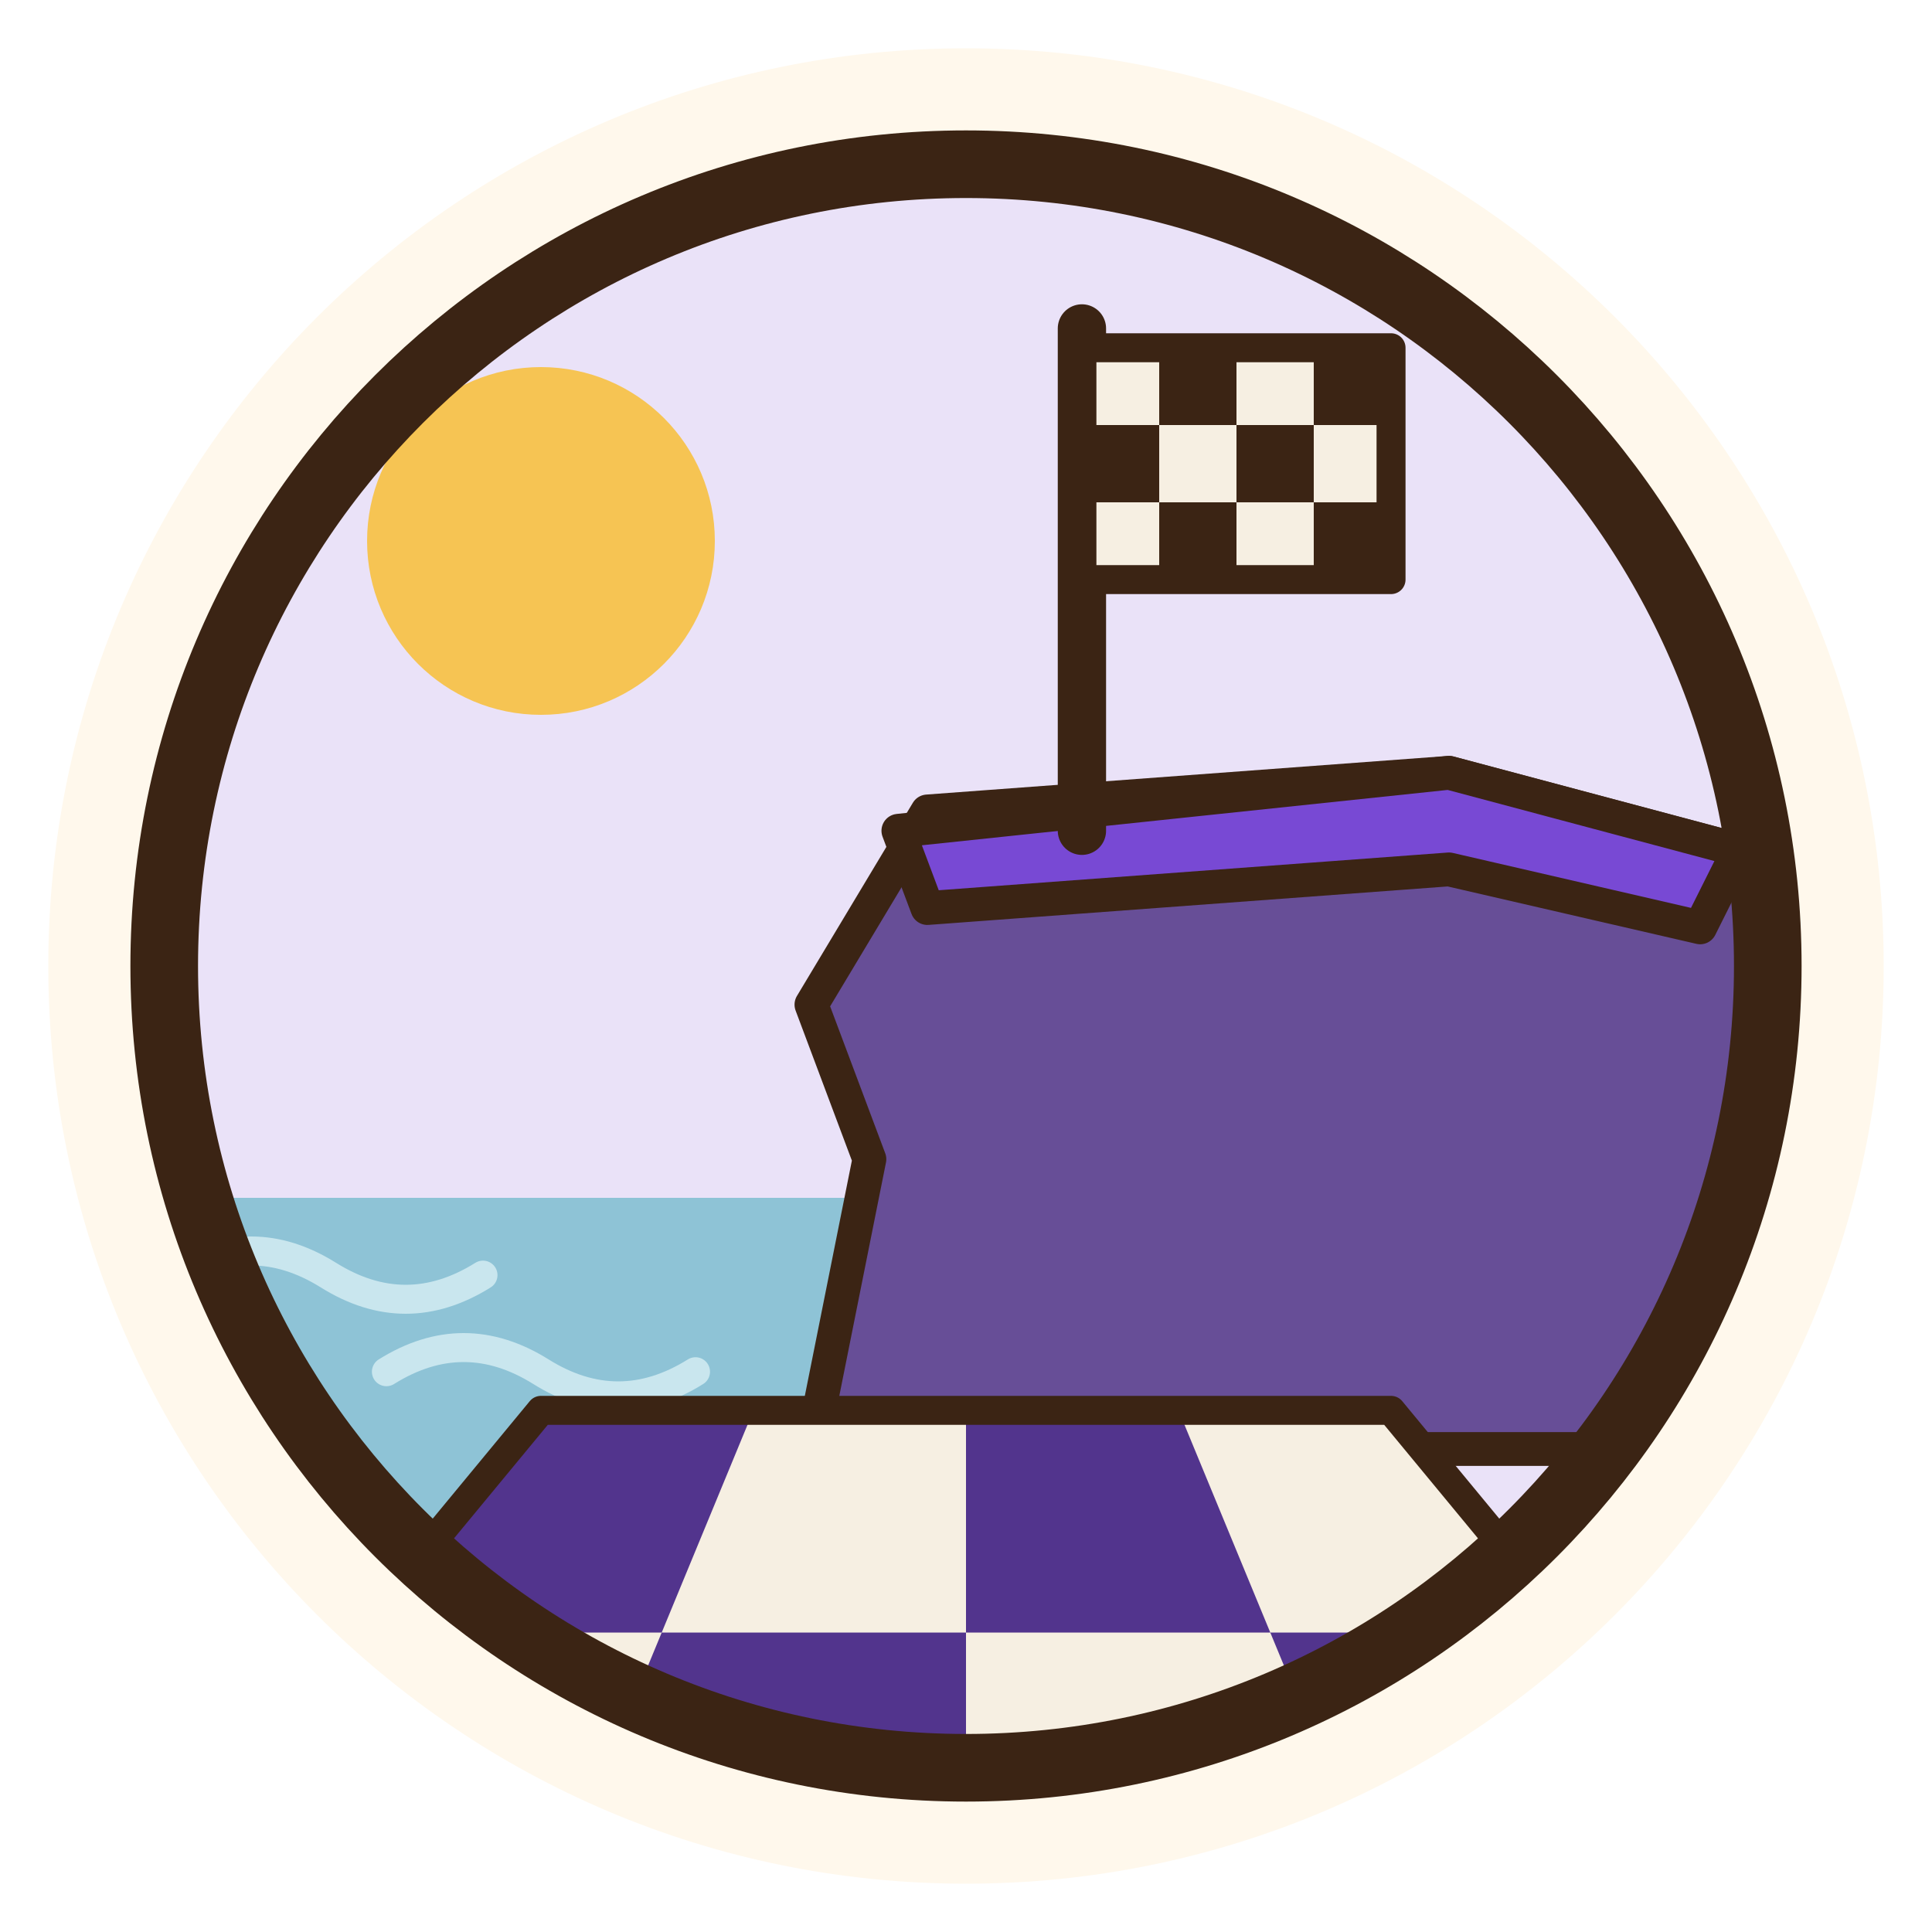
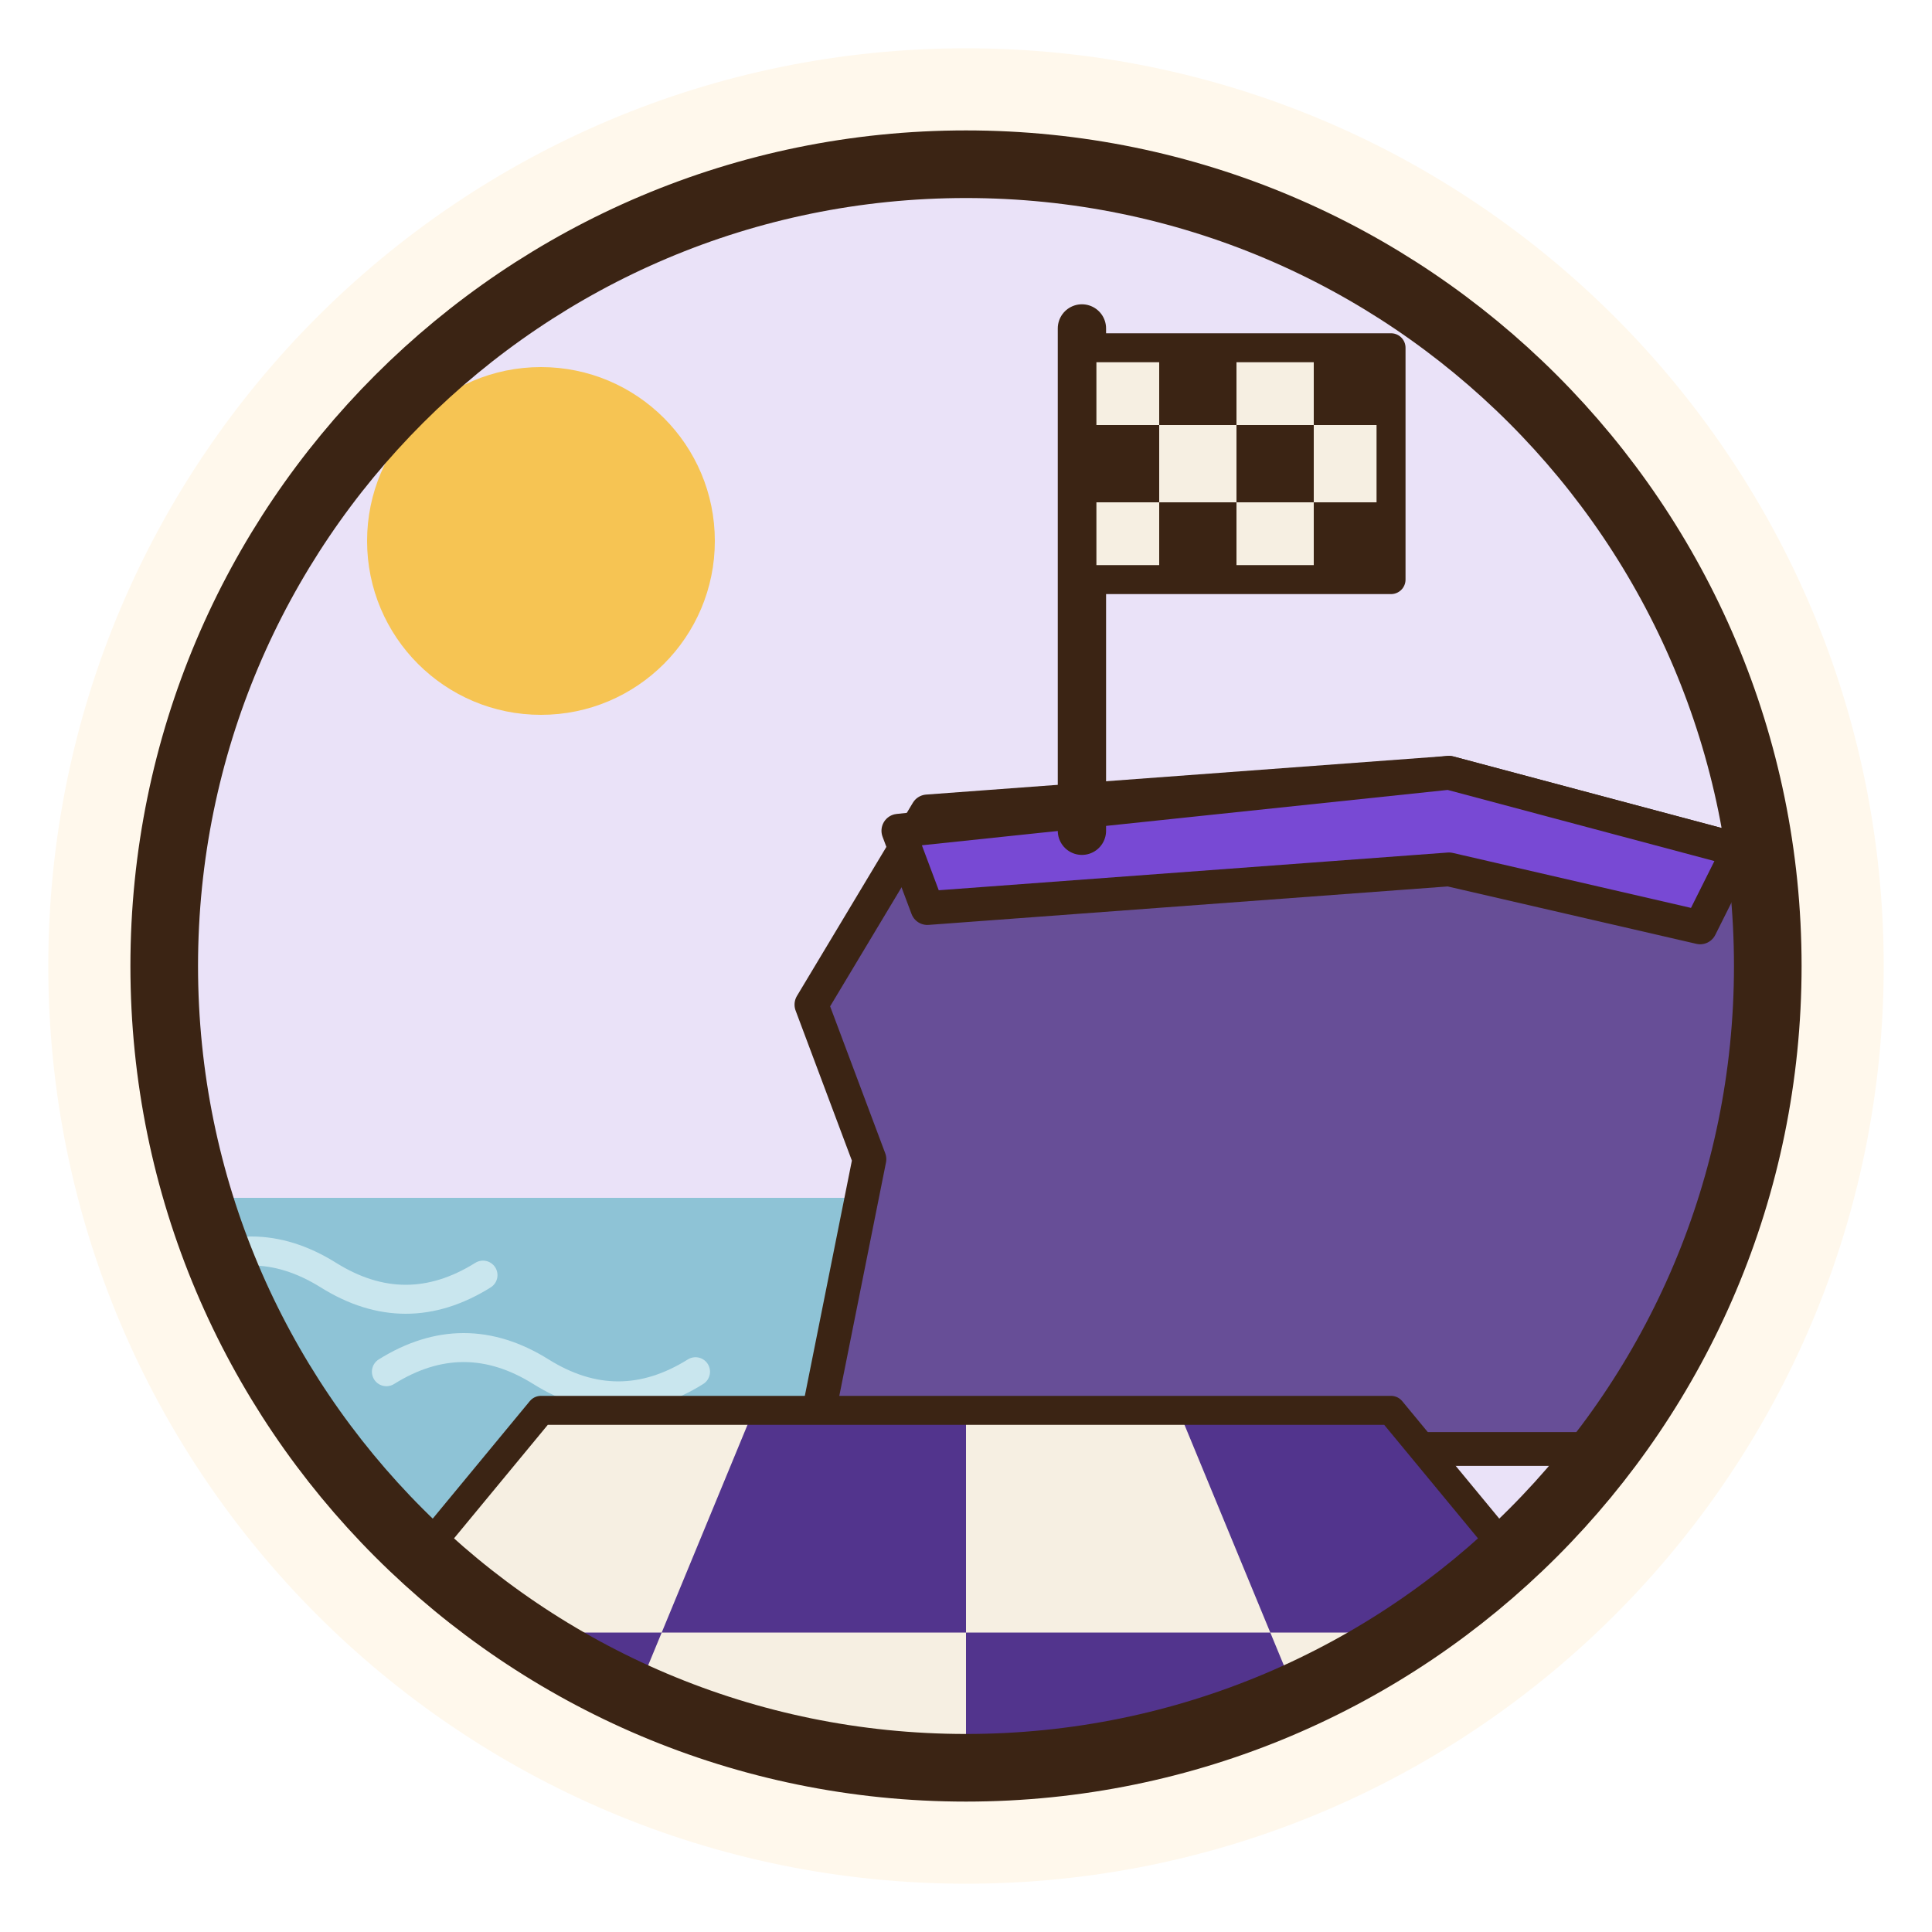
<svg xmlns="http://www.w3.org/2000/svg" viewBox="0 0 200 200" role="img" aria-labelledby="t">
  <defs>
    <clipPath id="c">
      <circle cx="100" cy="100" r="82" />
    </clipPath>
  </defs>
  <circle cx="100" cy="100" r="95" fill="#fff8ec" />
  <g clip-path="url(#c)">
    <rect width="200" height="200" fill="#eae2f8" />
    <circle cx="56" cy="56" r="18" fill="#f6c453" />
    <g stroke="#3b2414" stroke-width="3.5" stroke-linejoin="round" stroke-linecap="round">
      <path d="M0 124H90V200H0Z" fill="#8ec3d6" stroke="none" />
      <path d="M18 132q8-5 16 0t16 0M40 142q8-5 16 0t16 0" fill="none" stroke="#c9e6ee" stroke-width="3" />
      <path d="M84 150L90 120L84 104L96 84L150 80L180 88L196 100V150Z" fill="#674e97" />
      <path d="M93 86L150 80L180 88L176 96L150 90L96 94Z" fill="#7849d4" />
      <path d="M112 86V34" fill="none" stroke-width="5" />
      <rect x="112" y="36" width="8" height="8" fill="#f6efe2" stroke="none" />
      <rect x="112" y="44" width="8" height="8" fill="#3b2414" stroke="none" />
      <rect x="112" y="52" width="8" height="8" fill="#f6efe2" stroke="none" />
      <rect x="120" y="36" width="8" height="8" fill="#3b2414" stroke="none" />
      <rect x="120" y="44" width="8" height="8" fill="#f6efe2" stroke="none" />
      <rect x="120" y="52" width="8" height="8" fill="#3b2414" stroke="none" />
      <rect x="128" y="36" width="8" height="8" fill="#f6efe2" stroke="none" />
      <rect x="128" y="44" width="8" height="8" fill="#3b2414" stroke="none" />
      <rect x="128" y="52" width="8" height="8" fill="#f6efe2" stroke="none" />
      <rect x="136" y="36" width="8" height="8" fill="#3b2414" stroke="none" />
      <rect x="136" y="44" width="8" height="8" fill="#f6efe2" stroke="none" />
      <rect x="136" y="52" width="8" height="8" fill="#3b2414" stroke="none" />
      <path d="M112 36H144V60H112Z" fill="none" stroke-width="3" />
    </g>
    <path d="M56.0 146.0L144.0 146.0L182.0 192.0L18.0 192.0Z" fill="#f6efe2" />
-     <path d="M56.0 146.0L78.0 146.0L68.5 169.0L37.0 169.0ZM100.0 146.0L122.0 146.0L131.5 169.0L100.0 169.0ZM68.5 169.0L100.0 169.0L100.0 192.0L59.0 192.0ZM131.5 169.0L163.0 169.0L182.0 192.0L141.0 192.0Z" fill="#52348d" />
+     <path d="M78.0 146.0L100.0 146.0L100.0 169.0L68.5 169.0ZM122.0 146.0L144.0 146.0L163.0 169.0L131.5 169.0ZM37.0 169.0L68.5 169.0L59.0 192.0L18.0 192.0ZM100.0 169.0L131.5 169.0L141.0 192.0L100.0 192.0Z" fill="#52348d" />
    <path d="M56.0 146.0L144.0 146.0L182.0 192.0L18.0 192.0Z" fill="none" stroke="#3b2414" stroke-width="3" stroke-linejoin="round" />
  </g>
  <circle cx="100" cy="100" r="83" fill="none" stroke="#3b2414" stroke-width="7" />
</svg>
